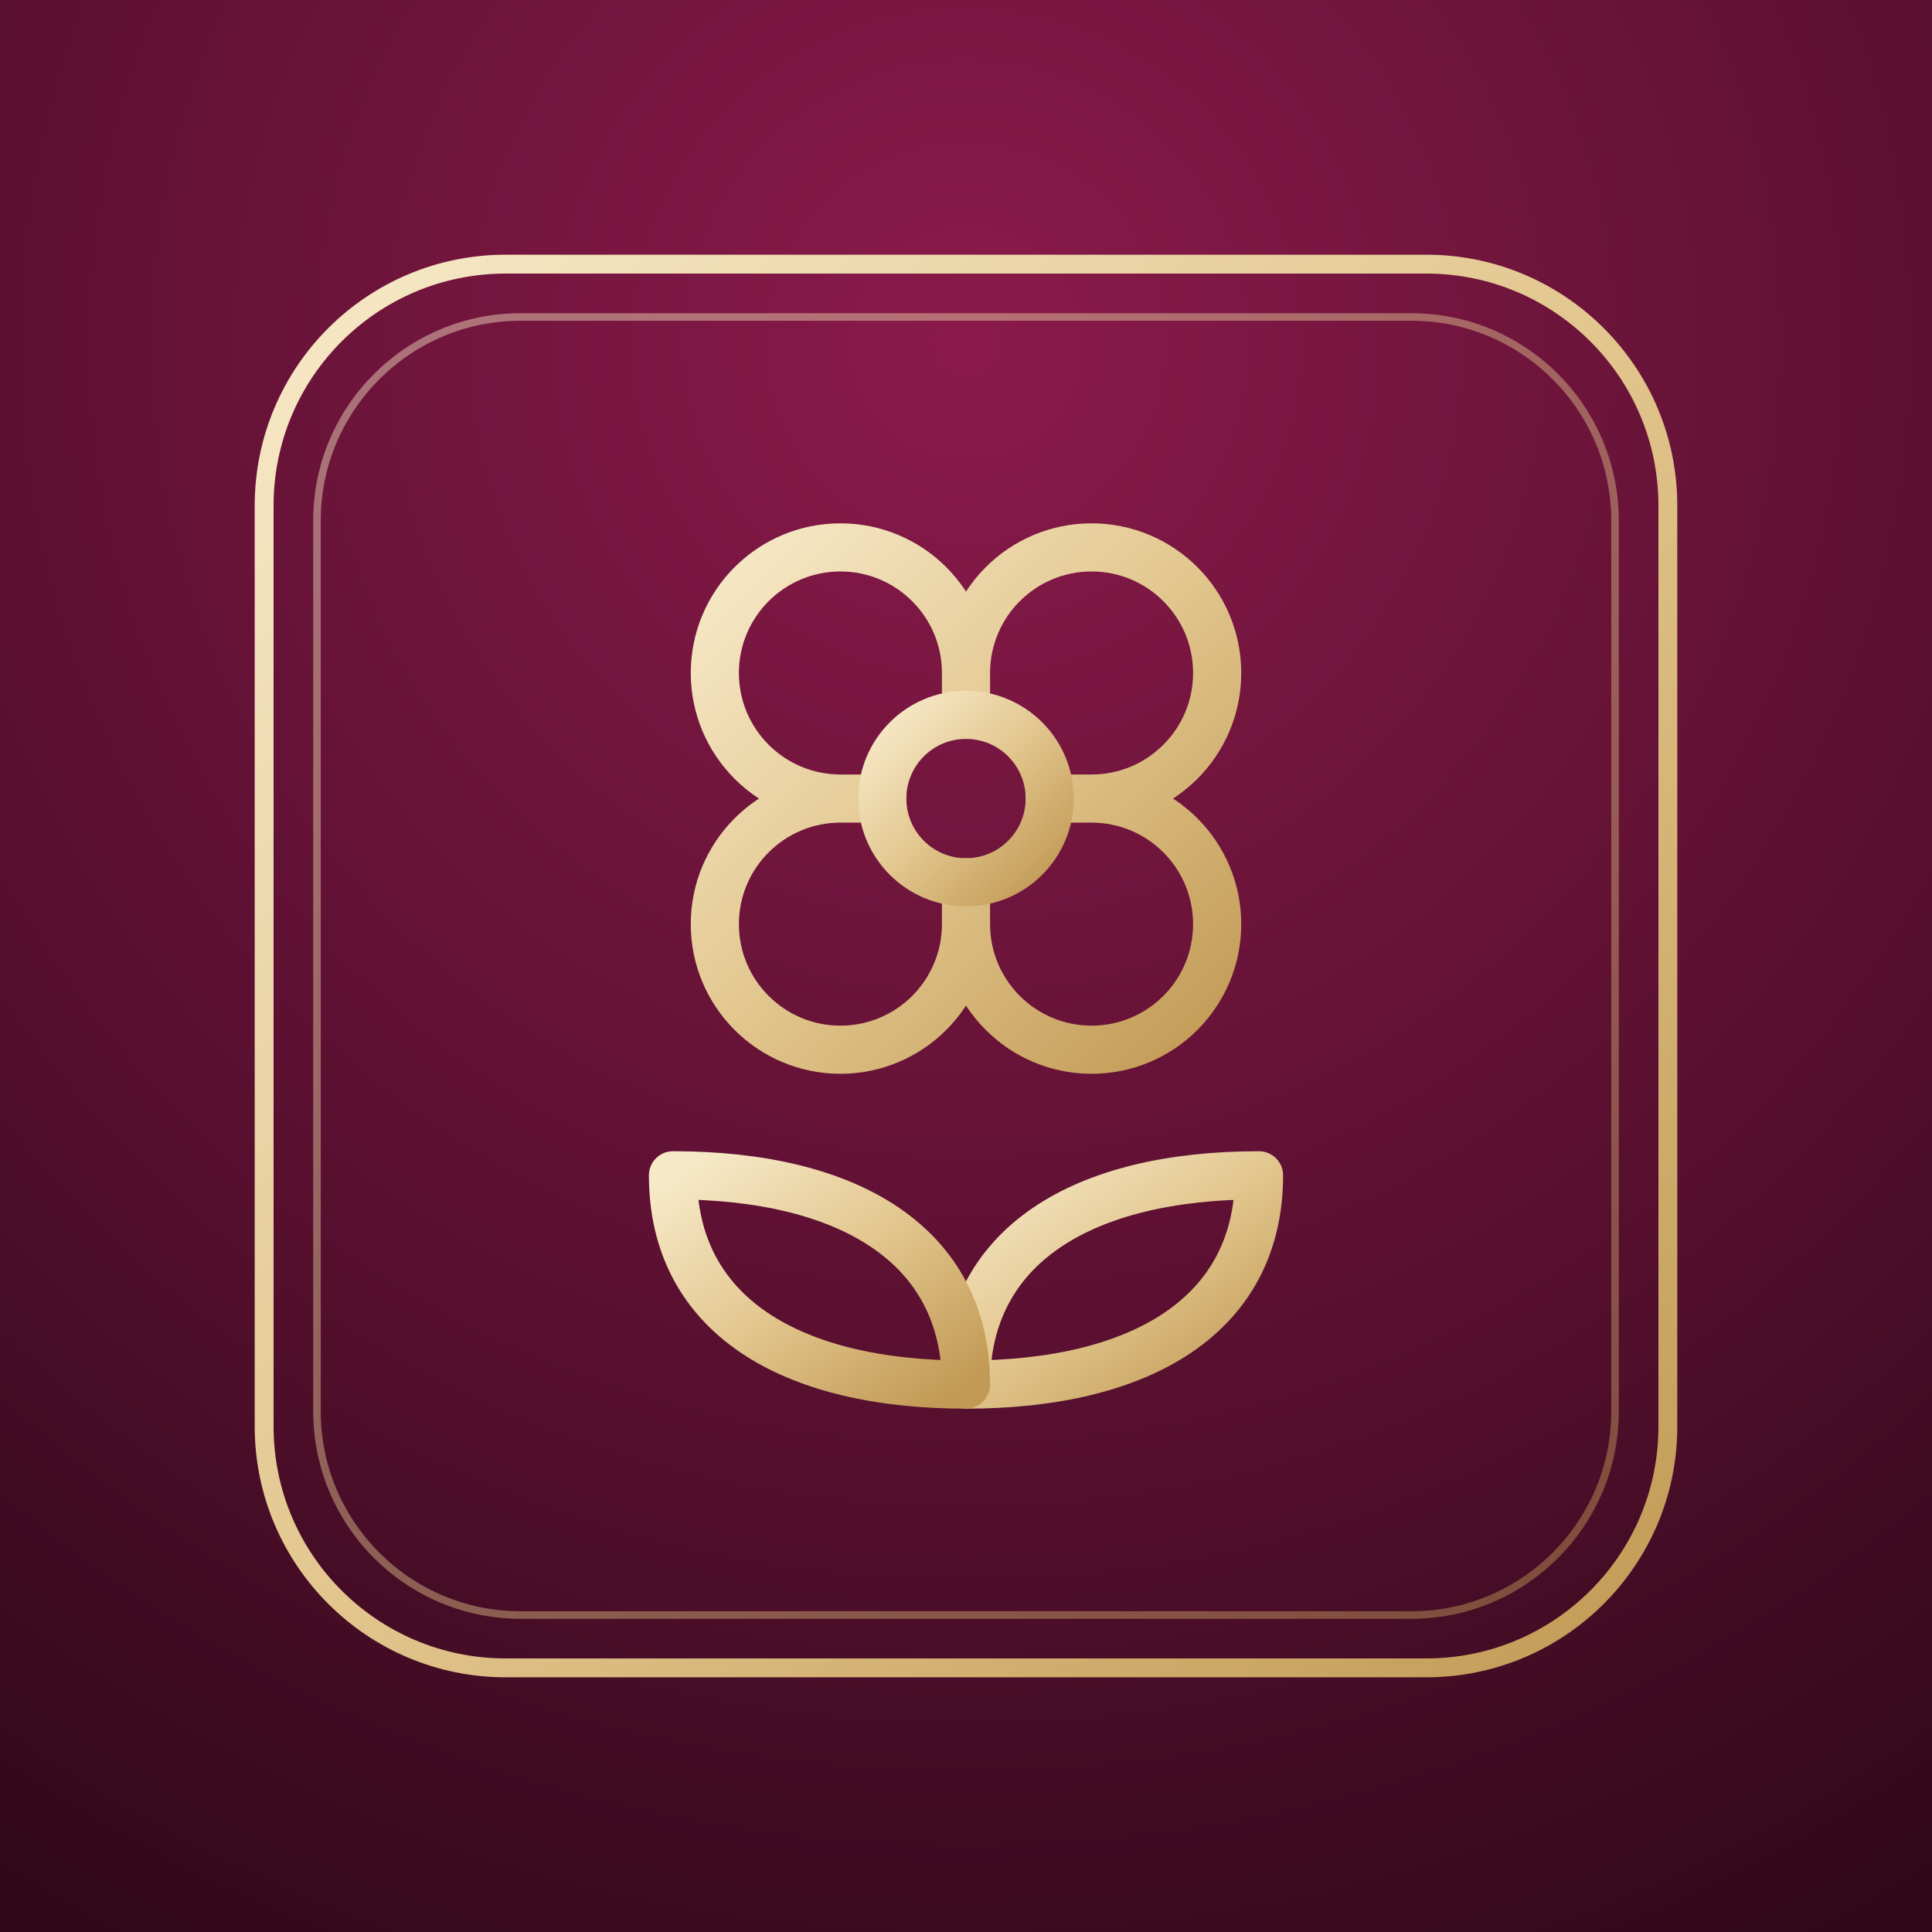
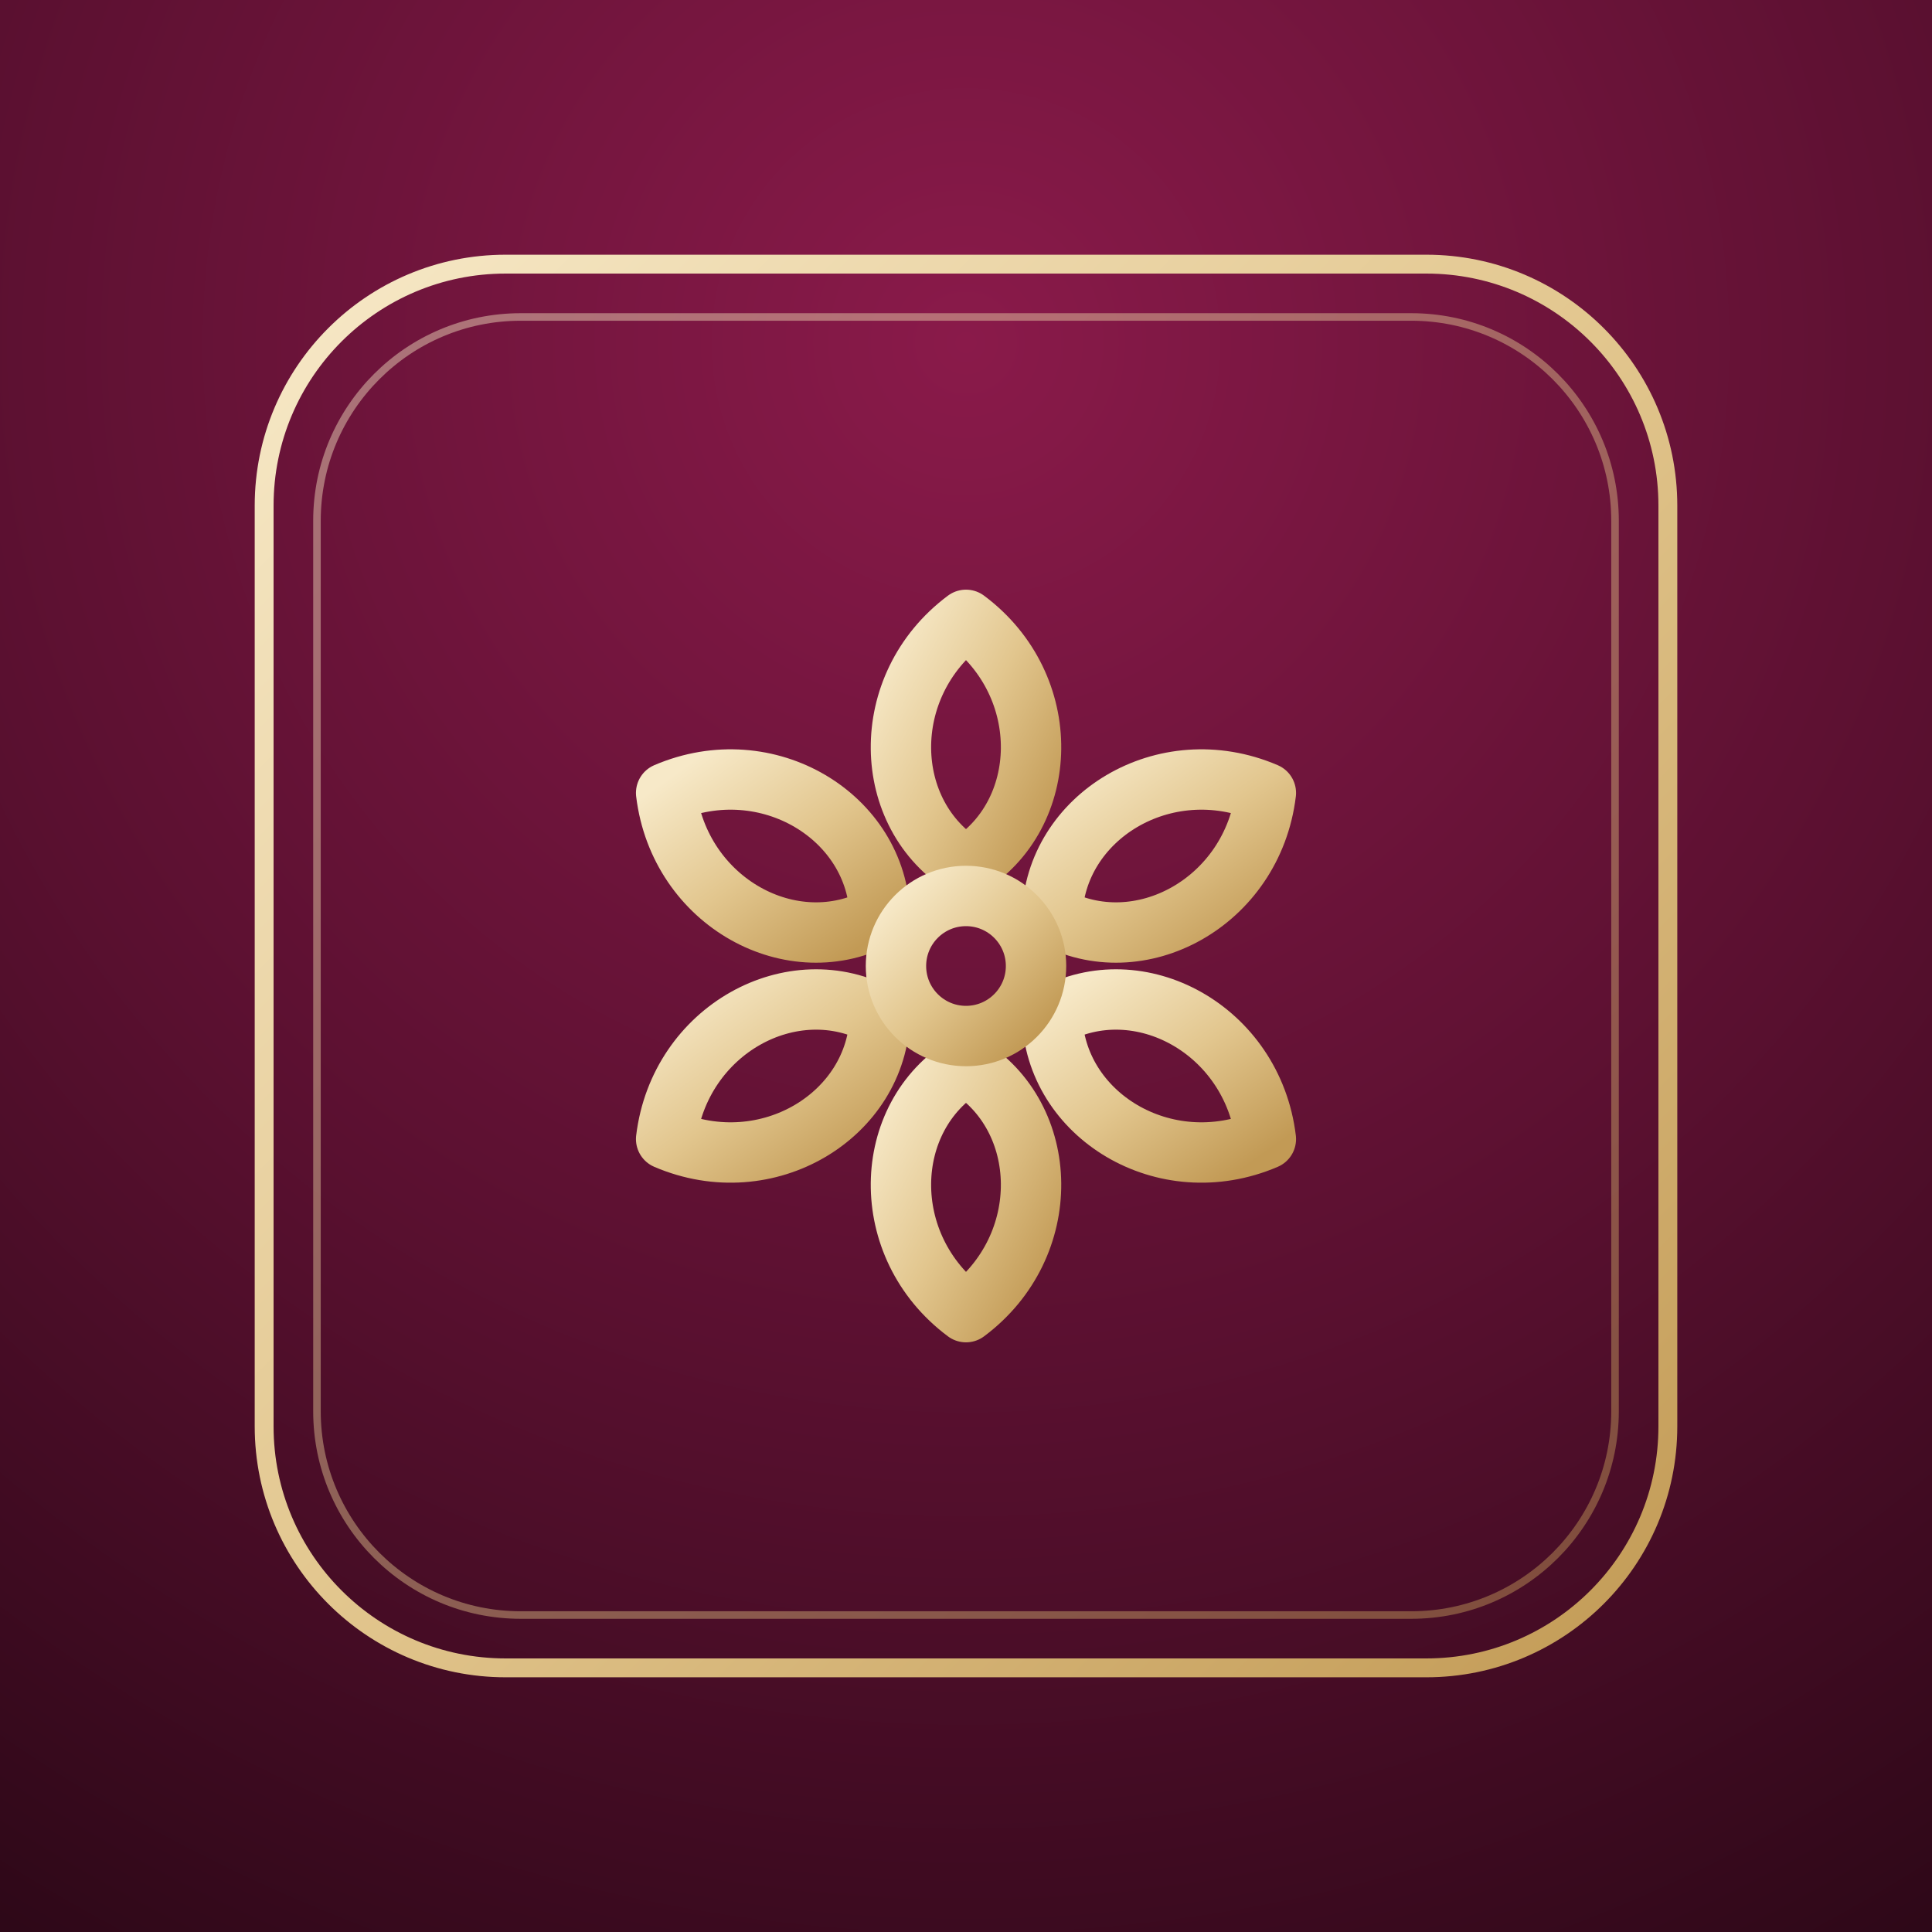
<svg xmlns="http://www.w3.org/2000/svg" width="512" height="512" viewBox="0 0 512 512">
  <defs>
    <linearGradient id="g" x1="0" y1="0" x2="1" y2="1">
      <stop offset="0" stop-color="#F7E9C8" />
      <stop offset=".5" stop-color="#E2C68E" />
      <stop offset="1" stop-color="#C29A55" />
    </linearGradient>
    <radialGradient id="b" cx=".5" cy=".18" r=".95">
      <stop offset="0" stop-color="#8A1A4A" />
      <stop offset=".55" stop-color="#5A1030" />
      <stop offset="1" stop-color="#2E0818" />
    </radialGradient>
  </defs>
  <rect width="512" height="512" fill="url(#b)" />
  <rect x="70" y="70" width="372" height="372" rx="64" fill="none" stroke="url(#g)" stroke-width="5" />
  <rect x="84" y="84" width="344" height="344" rx="54" fill="none" stroke="url(#g)" stroke-opacity=".45" stroke-width="2" />
-   <g transform="translate(122.88 122.88) scale(11.09333)" fill="none" stroke="url(#g)" stroke-width="1.15" stroke-linecap="round" stroke-linejoin="round">
-     <path d="M12 5a3 3 0 1 1 3 3m-3-3a3 3 0 1 0-3 3m3-3v1M9 8a3 3 0 1 0 3 3M9 8h1m5 0a3 3 0 1 1-3 3m3-3h-1m-2 3v-1" />
-     <circle cx="12" cy="8" r="2" />
-     <path d="M12 10v12" />
-     <path d="M12 22c4.2 0 7-1.667 7-5-4.2 0-7 1.667-7 5Z" />
-     <path d="M12 22c-4.2 0-7-1.667-7-5 4.2 0 7 1.667 7 5Z" />
+   <g transform="translate(128 128) scale(10.66667)" fill="none" stroke="url(#g)" stroke-width="1.5" stroke-linecap="round" stroke-linejoin="round">
+     <path d="M12 9.53C9.89 8.25 9.8 5.04 12 3.4C14.2 5.04 14.11 8.25 12 9.53Z" />
+     <path d="M14.14 10.76C14.2 8.3 16.93 6.62 19.45 7.7C19.12 10.42 16.3 11.95 14.14 10.76Z" />
+     <path d="M14.14 13.24C16.3 12.05 19.12 13.58 19.45 16.3C16.93 17.38 14.2 15.7 14.14 13.24Z" />
+     <path d="M12 14.47C14.11 15.75 14.2 18.96 12 20.6C9.8 18.96 9.89 15.75 12 14.47Z" />
+     <path d="M9.86 13.24C9.8 15.7 7.07 17.38 4.55 16.3C4.88 13.58 7.7 12.05 9.86 13.24Z" />
+     <path d="M9.86 10.76C7.7 11.95 4.88 10.42 4.55 7.7C7.07 6.62 9.8 8.3 9.86 10.76Z" />
+     <circle cx="12" cy="12" r="1.74" />
  </g>
</svg>
